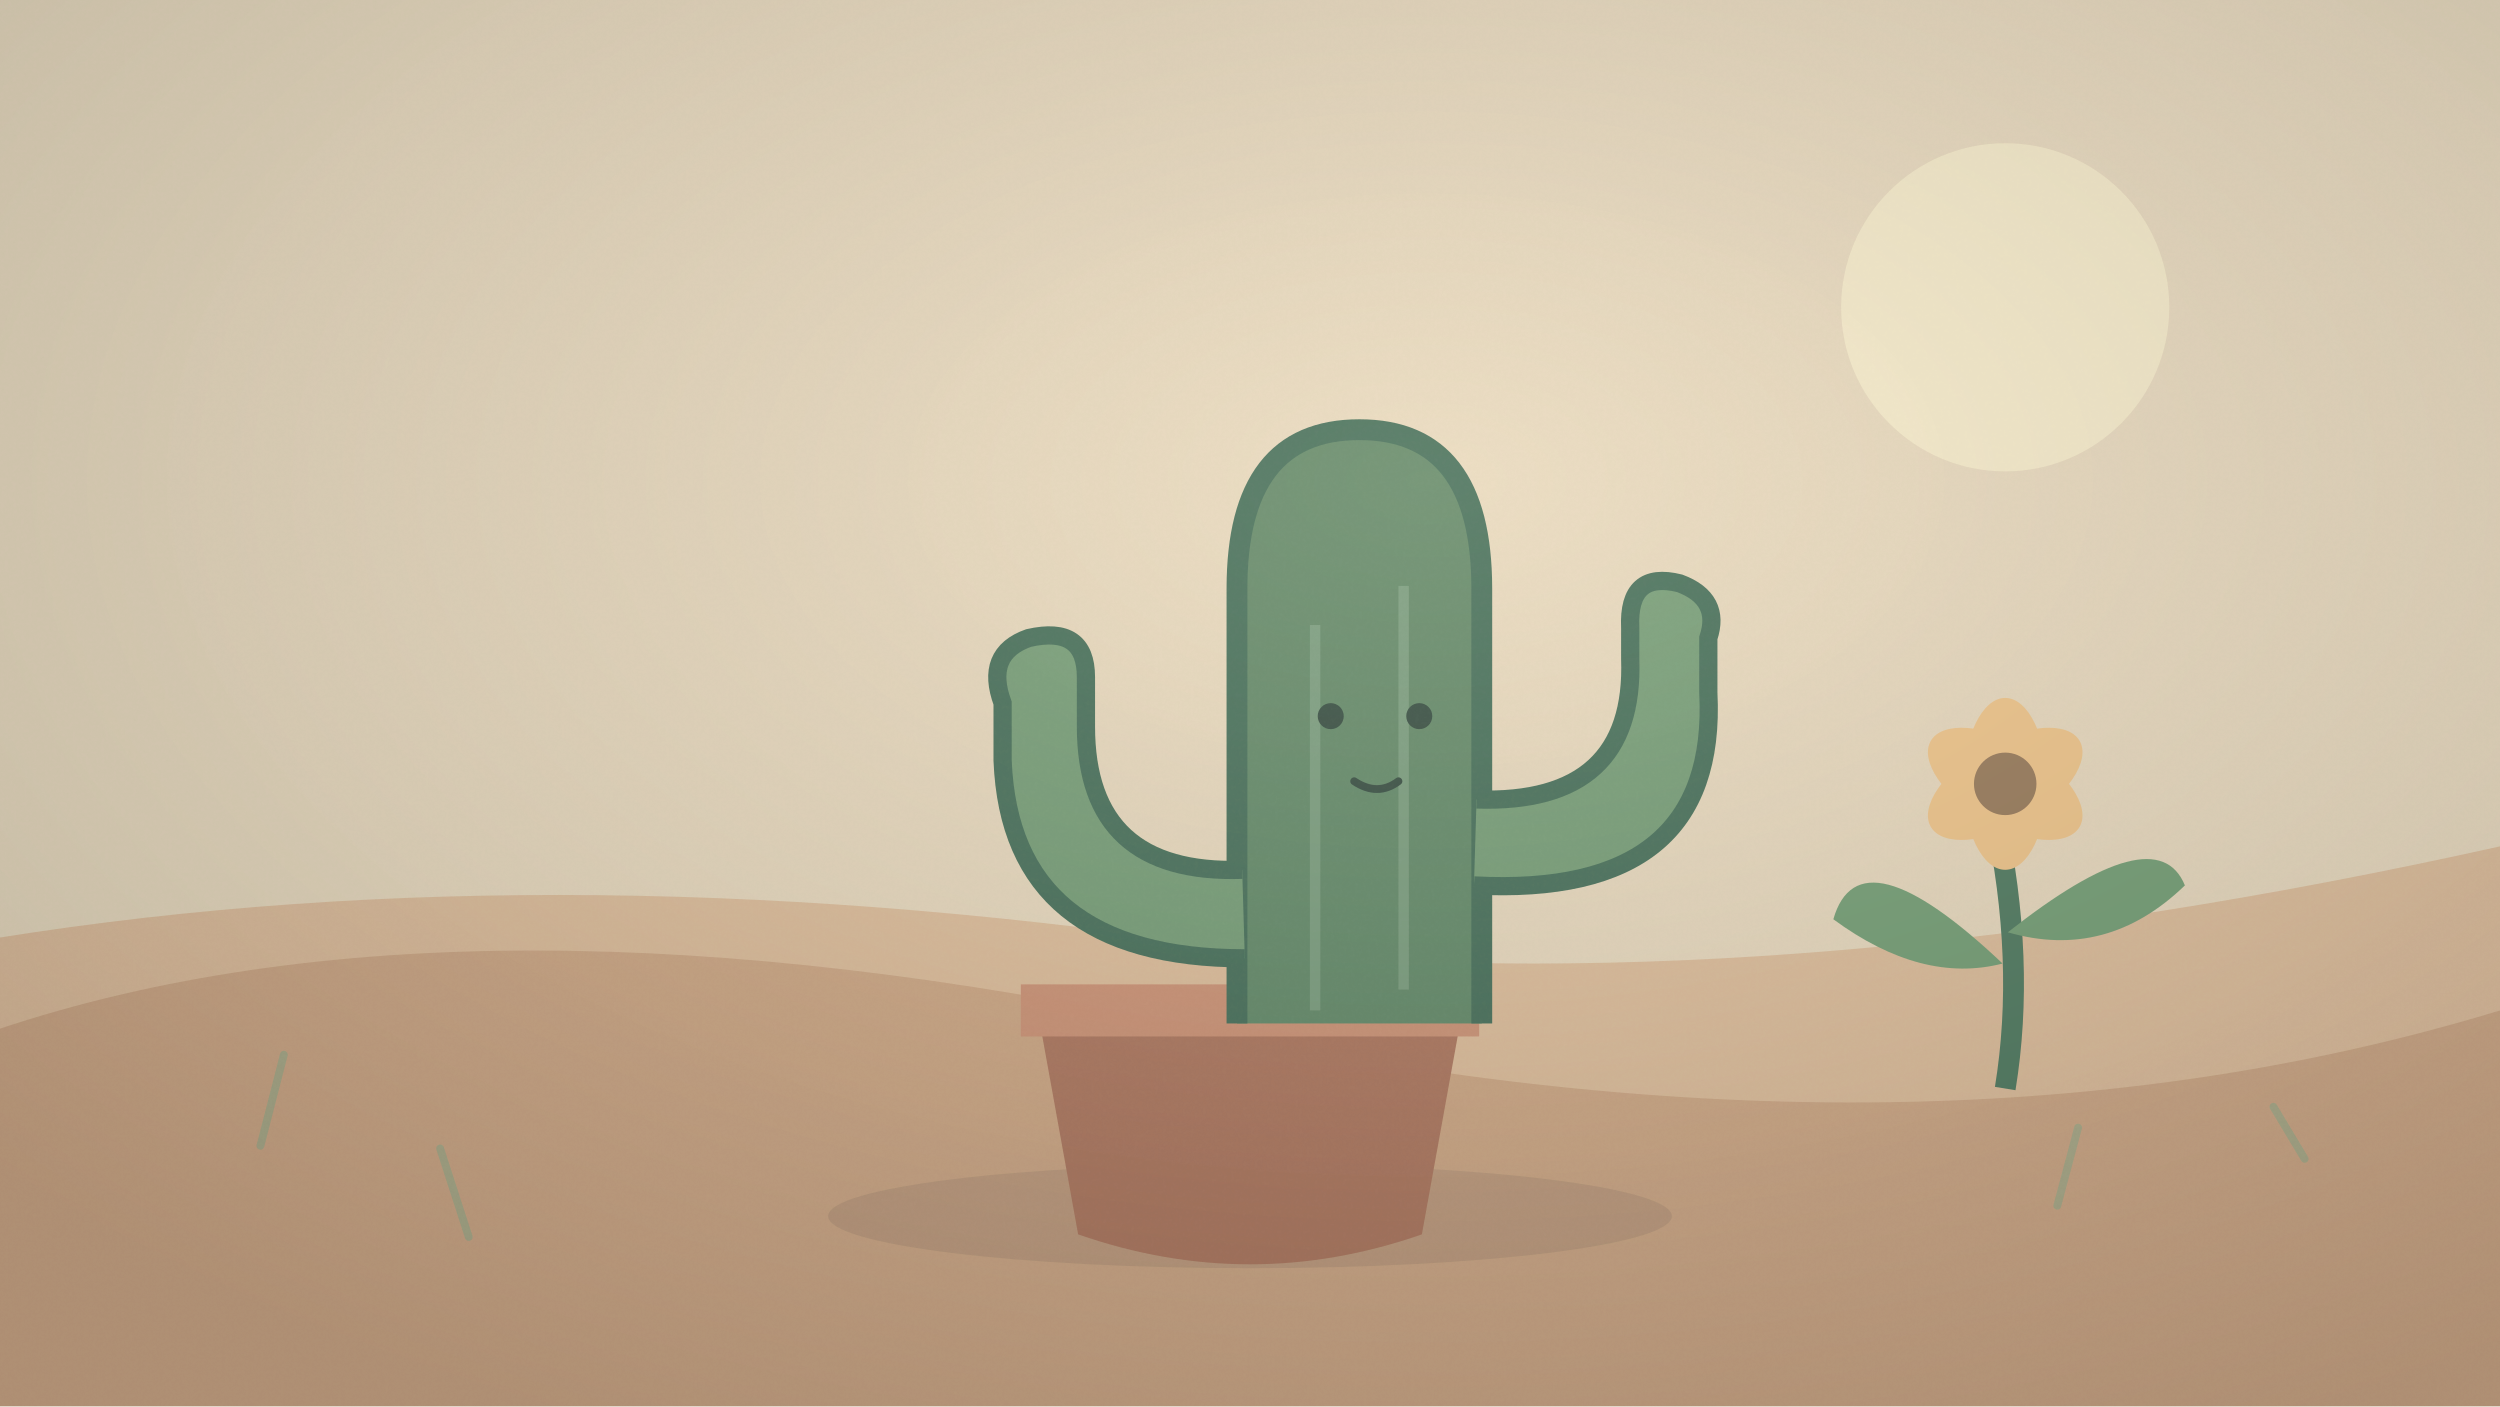
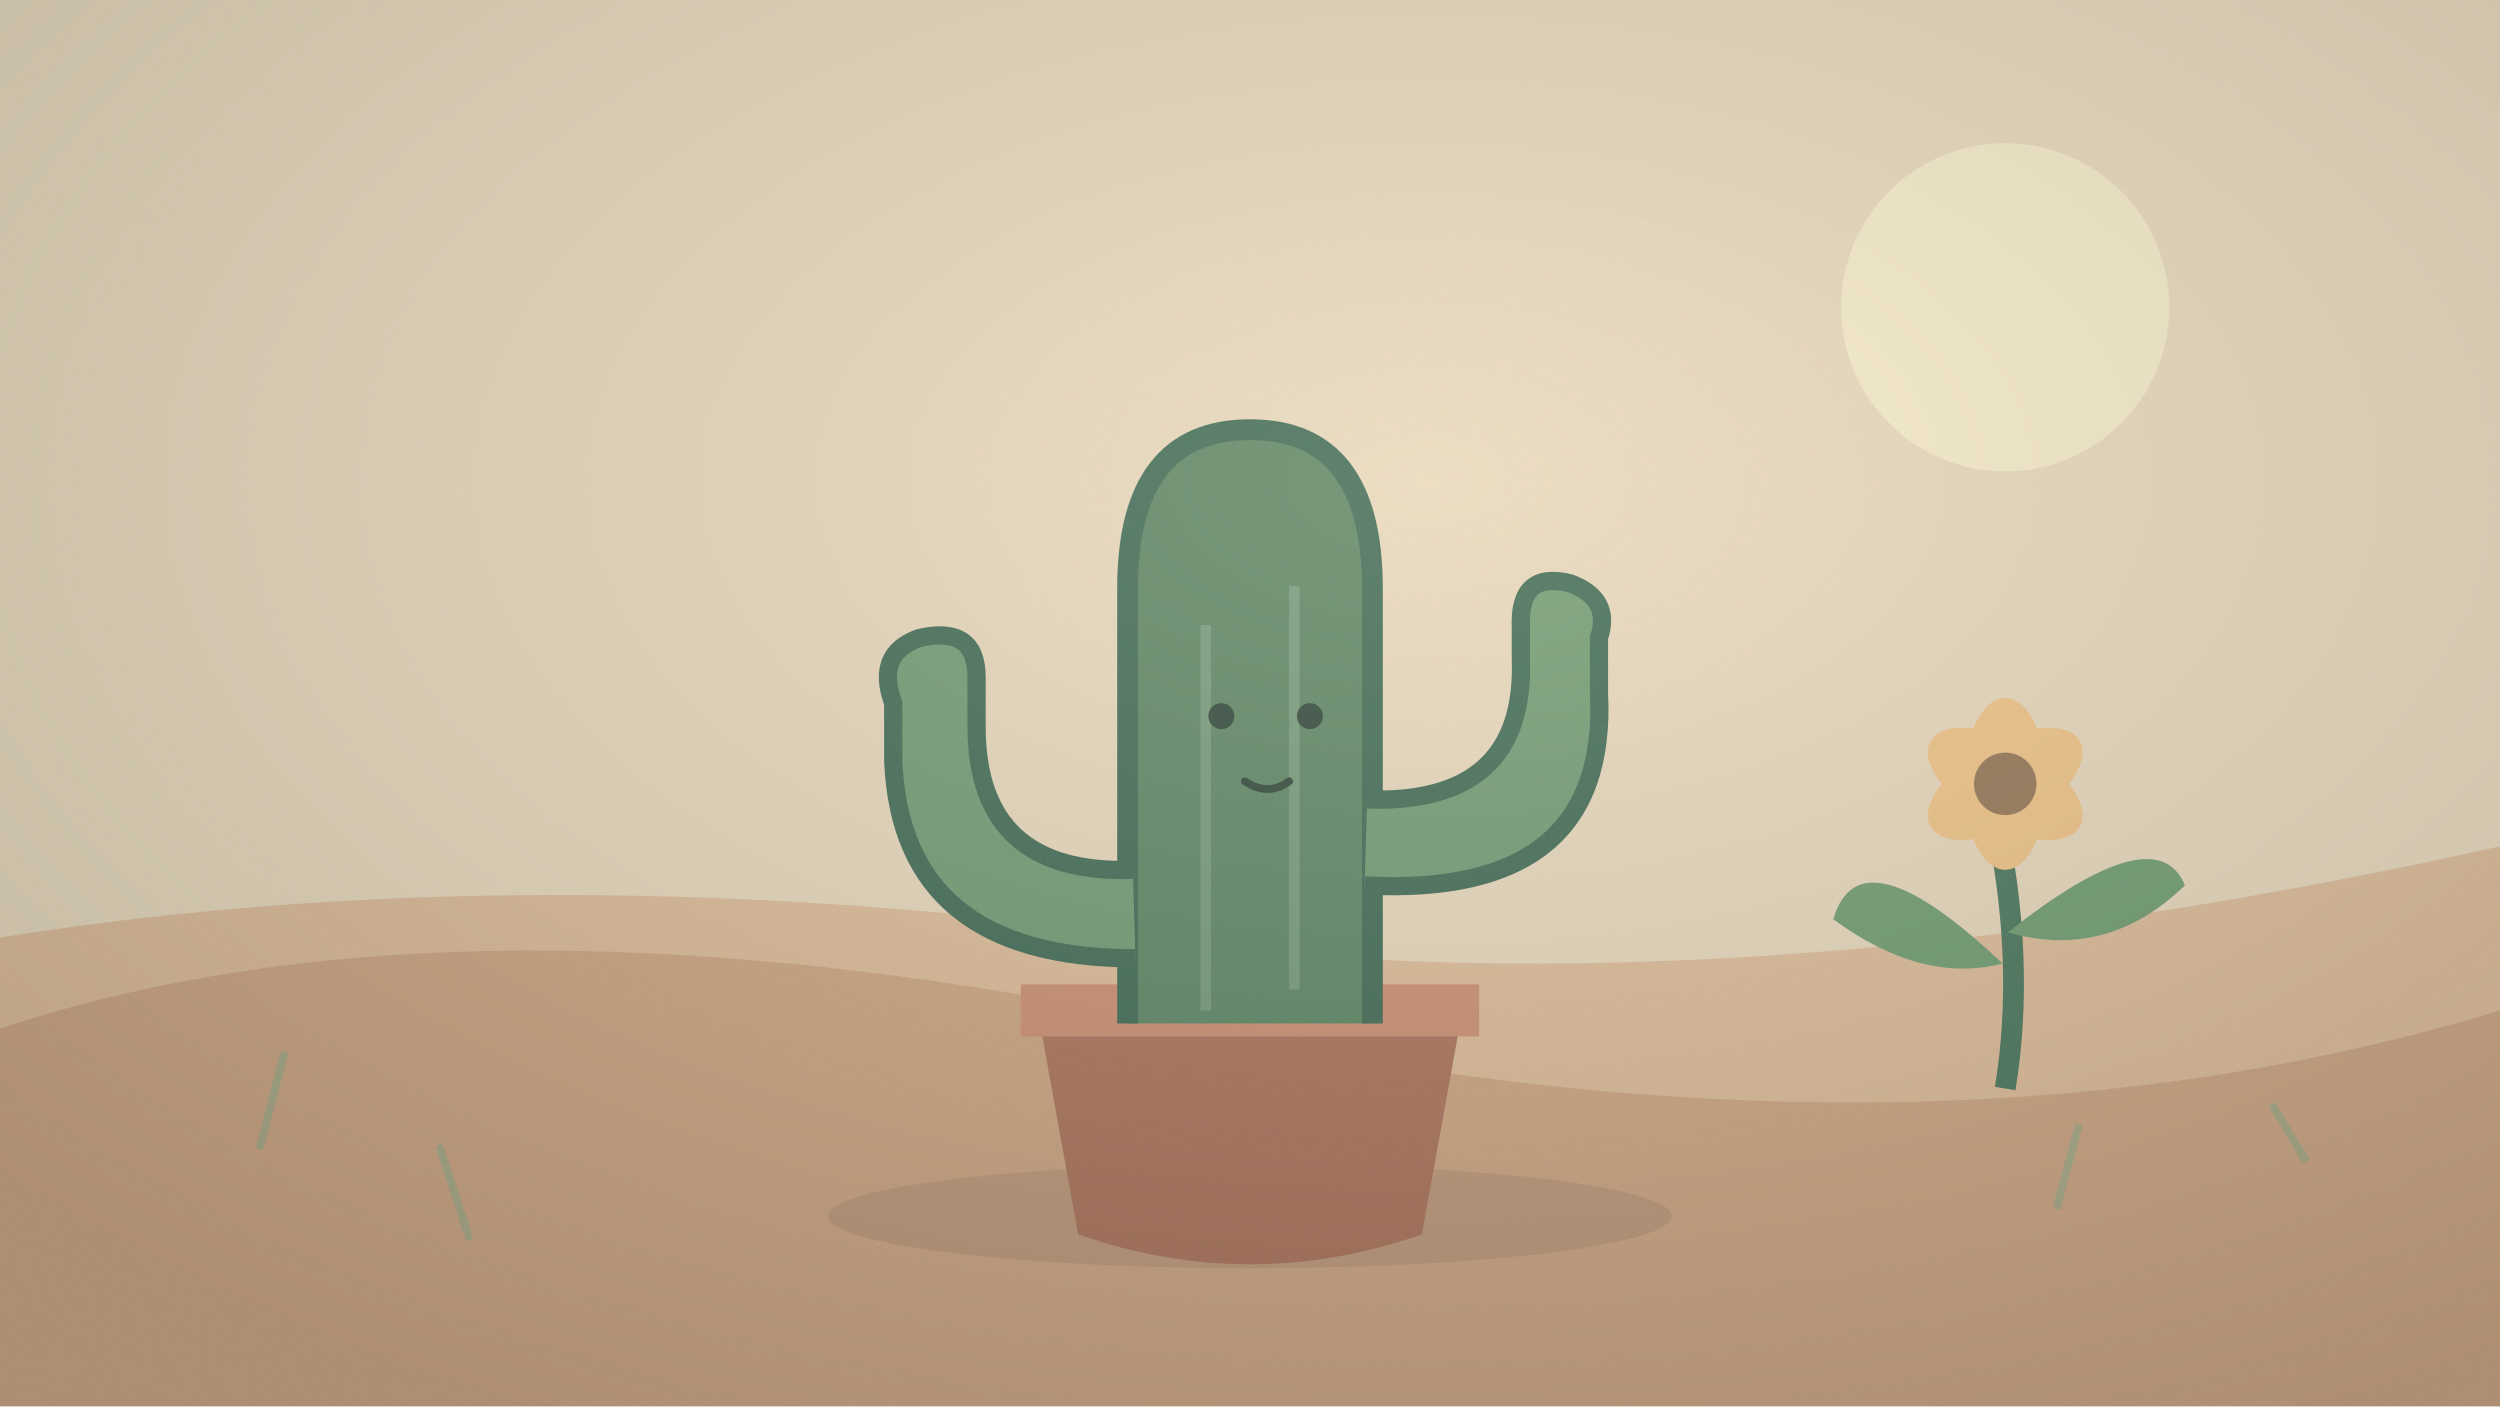
<svg xmlns="http://www.w3.org/2000/svg" viewBox="0 0 960 540" role="img" aria-label="A Tiny Root">
  <defs>
    <filter id="grain">
      <feTurbulence type="fractalNoise" baseFrequency=".65" numOctaves="2" seed="6" stitchTiles="stitch" />
      <feColorMatrix type="saturate" values="0" />
      <feComponentTransfer>
        <feFuncA type="linear" slope=".045" />
      </feComponentTransfer>
    </filter>
    <radialGradient id="v19glow" cx="57%" cy="34%" r="75%">
      <stop stop-color="#fff9dc" stop-opacity=".16" />
      <stop offset="1" stop-color="#1a251d" stop-opacity=".17" />
    </radialGradient>
  </defs>
  <rect width="960" height="540" fill="#e9d9bf" />
  <path d="M0 360 Q220 325 480 365 Q690 385 960 325 V540 H0Z" fill="#d6a47e" opacity=".55" />
  <path d="M0 395 Q180 335 460 395 T960 388V540H0Z" fill="#bd8e6d" opacity=".5" />
  <circle cx="770" cy="118" r="63" fill="#fff5d2" opacity=".65" />
  <ellipse cx="480" cy="467" rx="162" ry="20" fill="#554b47" opacity=".14" />
  <path d="M397 380H563L546 474Q480 497 414 474Z" fill="#ac735c" />
  <path d="M392 378H568V398H392Z" fill="#cd9074" />
  <path d="M100 440l9 -35" stroke="#8aab8b" stroke-width="3" opacity=".55" stroke-linecap="round" />
  <path d="M180 475l-11 -34" stroke="#8aab8b" stroke-width="3" opacity=".55" stroke-linecap="round" />
  <path d="M790 463l8 -30" stroke="#8aab8b" stroke-width="3" opacity=".55" stroke-linecap="round" />
  <path d="M885 445l-12 -20" stroke="#8aab8b" stroke-width="3" opacity=".55" stroke-linecap="round" />
-   <path d="M475 393V226Q475 165 522 165Q569 165 569 226V393" fill="#5e8667" stroke="#416b57" stroke-width="8" />
-   <path d="M477 334Q417 336 417 279V260Q417 240 395 245Q378 251 385 270V292Q388 368 478 368" fill="#729b76" stroke="#416b57" stroke-width="7" />
-   <path d="M567 307Q628 309 626 253V241Q625 219 645 224Q661 230 656 245V266Q660 345 566 340" fill="#729b76" stroke="#416b57" stroke-width="7" />
-   <path d="M505 240v148M539 225v155" stroke="#9fbaa0" opacity=".38" stroke-width="4" />
-   <circle cx="511" cy="275" r="5" fill="#30483e" />
-   <circle cx="545" cy="275" r="5" fill="#30483e" />
-   <path d="M520 300q9 6 17 0" stroke="#30483e" stroke-width="3" fill="none" stroke-linecap="round" />
+   <g transform="translate(-42 0)">
+     <path d="M475 393V226Q475 165 522 165Q569 165 569 226V393" fill="#5e8667" stroke="#416b57" stroke-width="8" />
+     <path d="M477 334Q417 336 417 279V260Q417 240 395 245Q378 251 385 270V292Q388 368 478 368" fill="#729b76" stroke="#416b57" stroke-width="7" />
+     <path d="M567 307Q628 309 626 253V241Q625 219 645 224Q661 230 656 245V266Q660 345 566 340" fill="#729b76" stroke="#416b57" stroke-width="7" />
+     <path d="M505 240v148M539 225v155" stroke="#9fbaa0" opacity=".38" stroke-width="4" />
+     <circle cx="511" cy="275" r="5" fill="#30483e" />
+     <circle cx="545" cy="275" r="5" fill="#30483e" />
+     <path d="M520 300q9 6 17 0" stroke="#30483e" stroke-width="3" fill="none" stroke-linecap="round" />
+   </g>
  <rect width="960" height="540" filter="url(#grain)" opacity=".6" />
  <g transform="translate(770 356)">
    <path d="M0 62Q8 13 -4 -43" fill="none" stroke="#4c765e" stroke-width="8" />
    <path d="M-1 14q-55 -52 -65 -17q34 25 65 17M1 2q57 -45 68 -18q-30 29 -68 18" fill="#719c74" />
    <g fill="#f0c38a">
      <ellipse cx="0" cy="-55" rx="16" ry="33" />
      <ellipse cx="0" cy="-55" rx="16" ry="33" transform="rotate(60 0 -55)" />
      <ellipse cx="0" cy="-55" rx="16" ry="33" transform="rotate(120 0 -55)" />
    </g>
    <circle cx="0" cy="-55" r="12" fill="#967658" />
  </g>
  <rect width="960" height="540" fill="url(#v19glow)" pointer-events="none" />
</svg>
